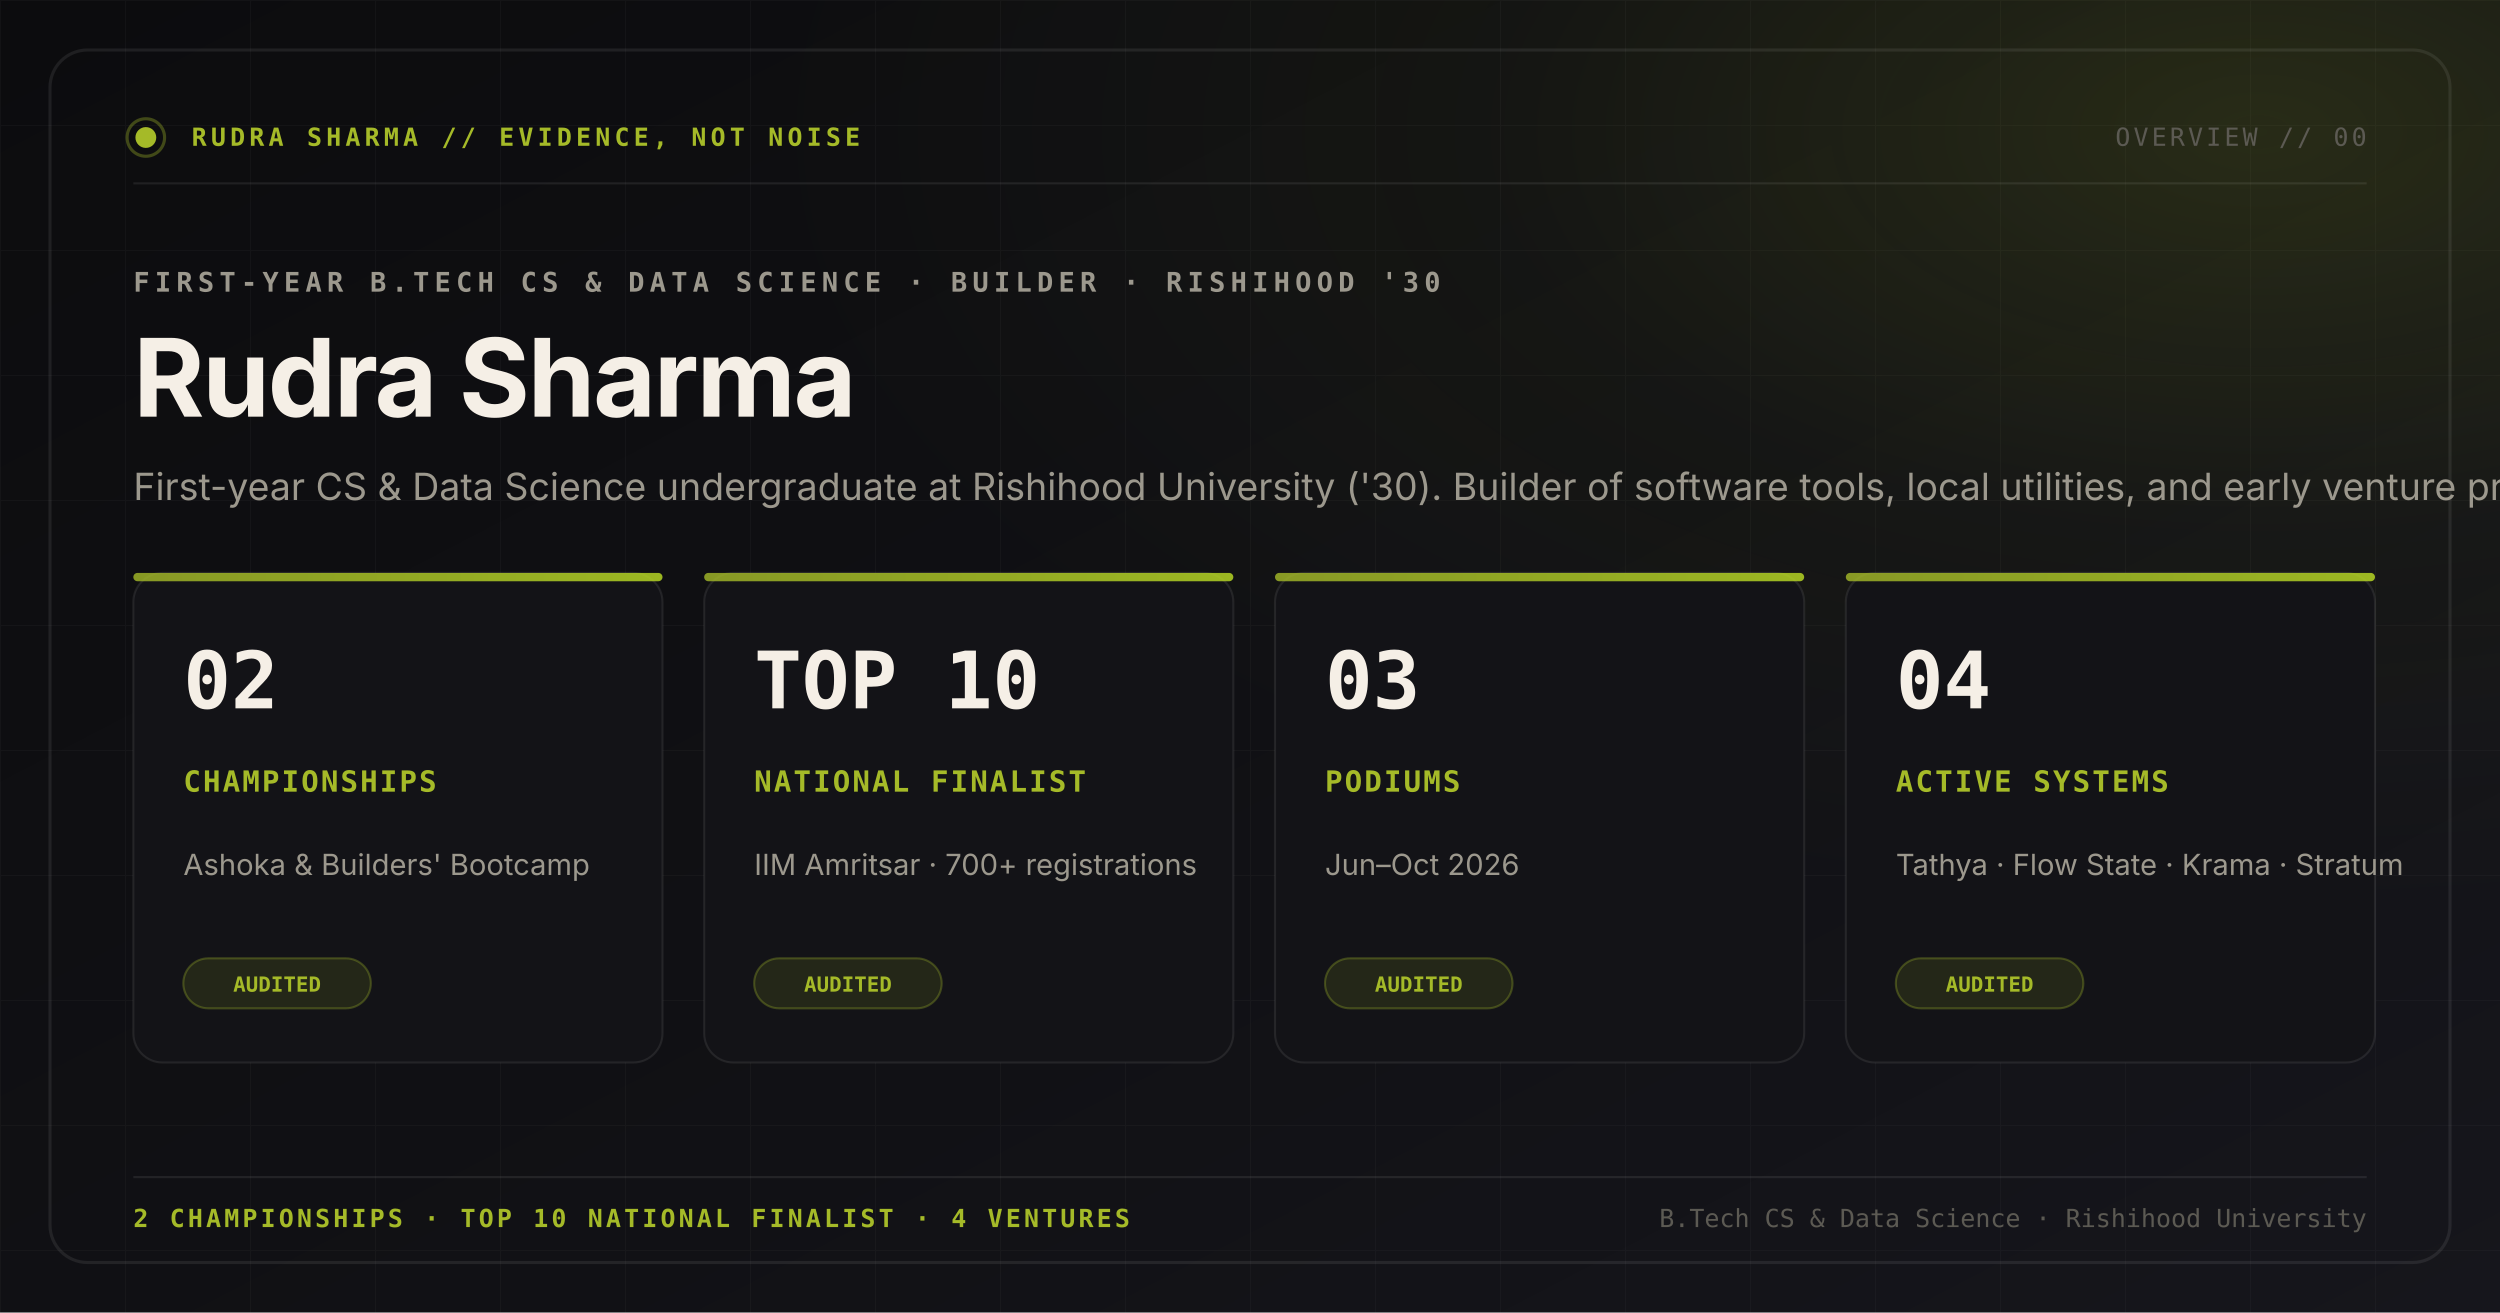
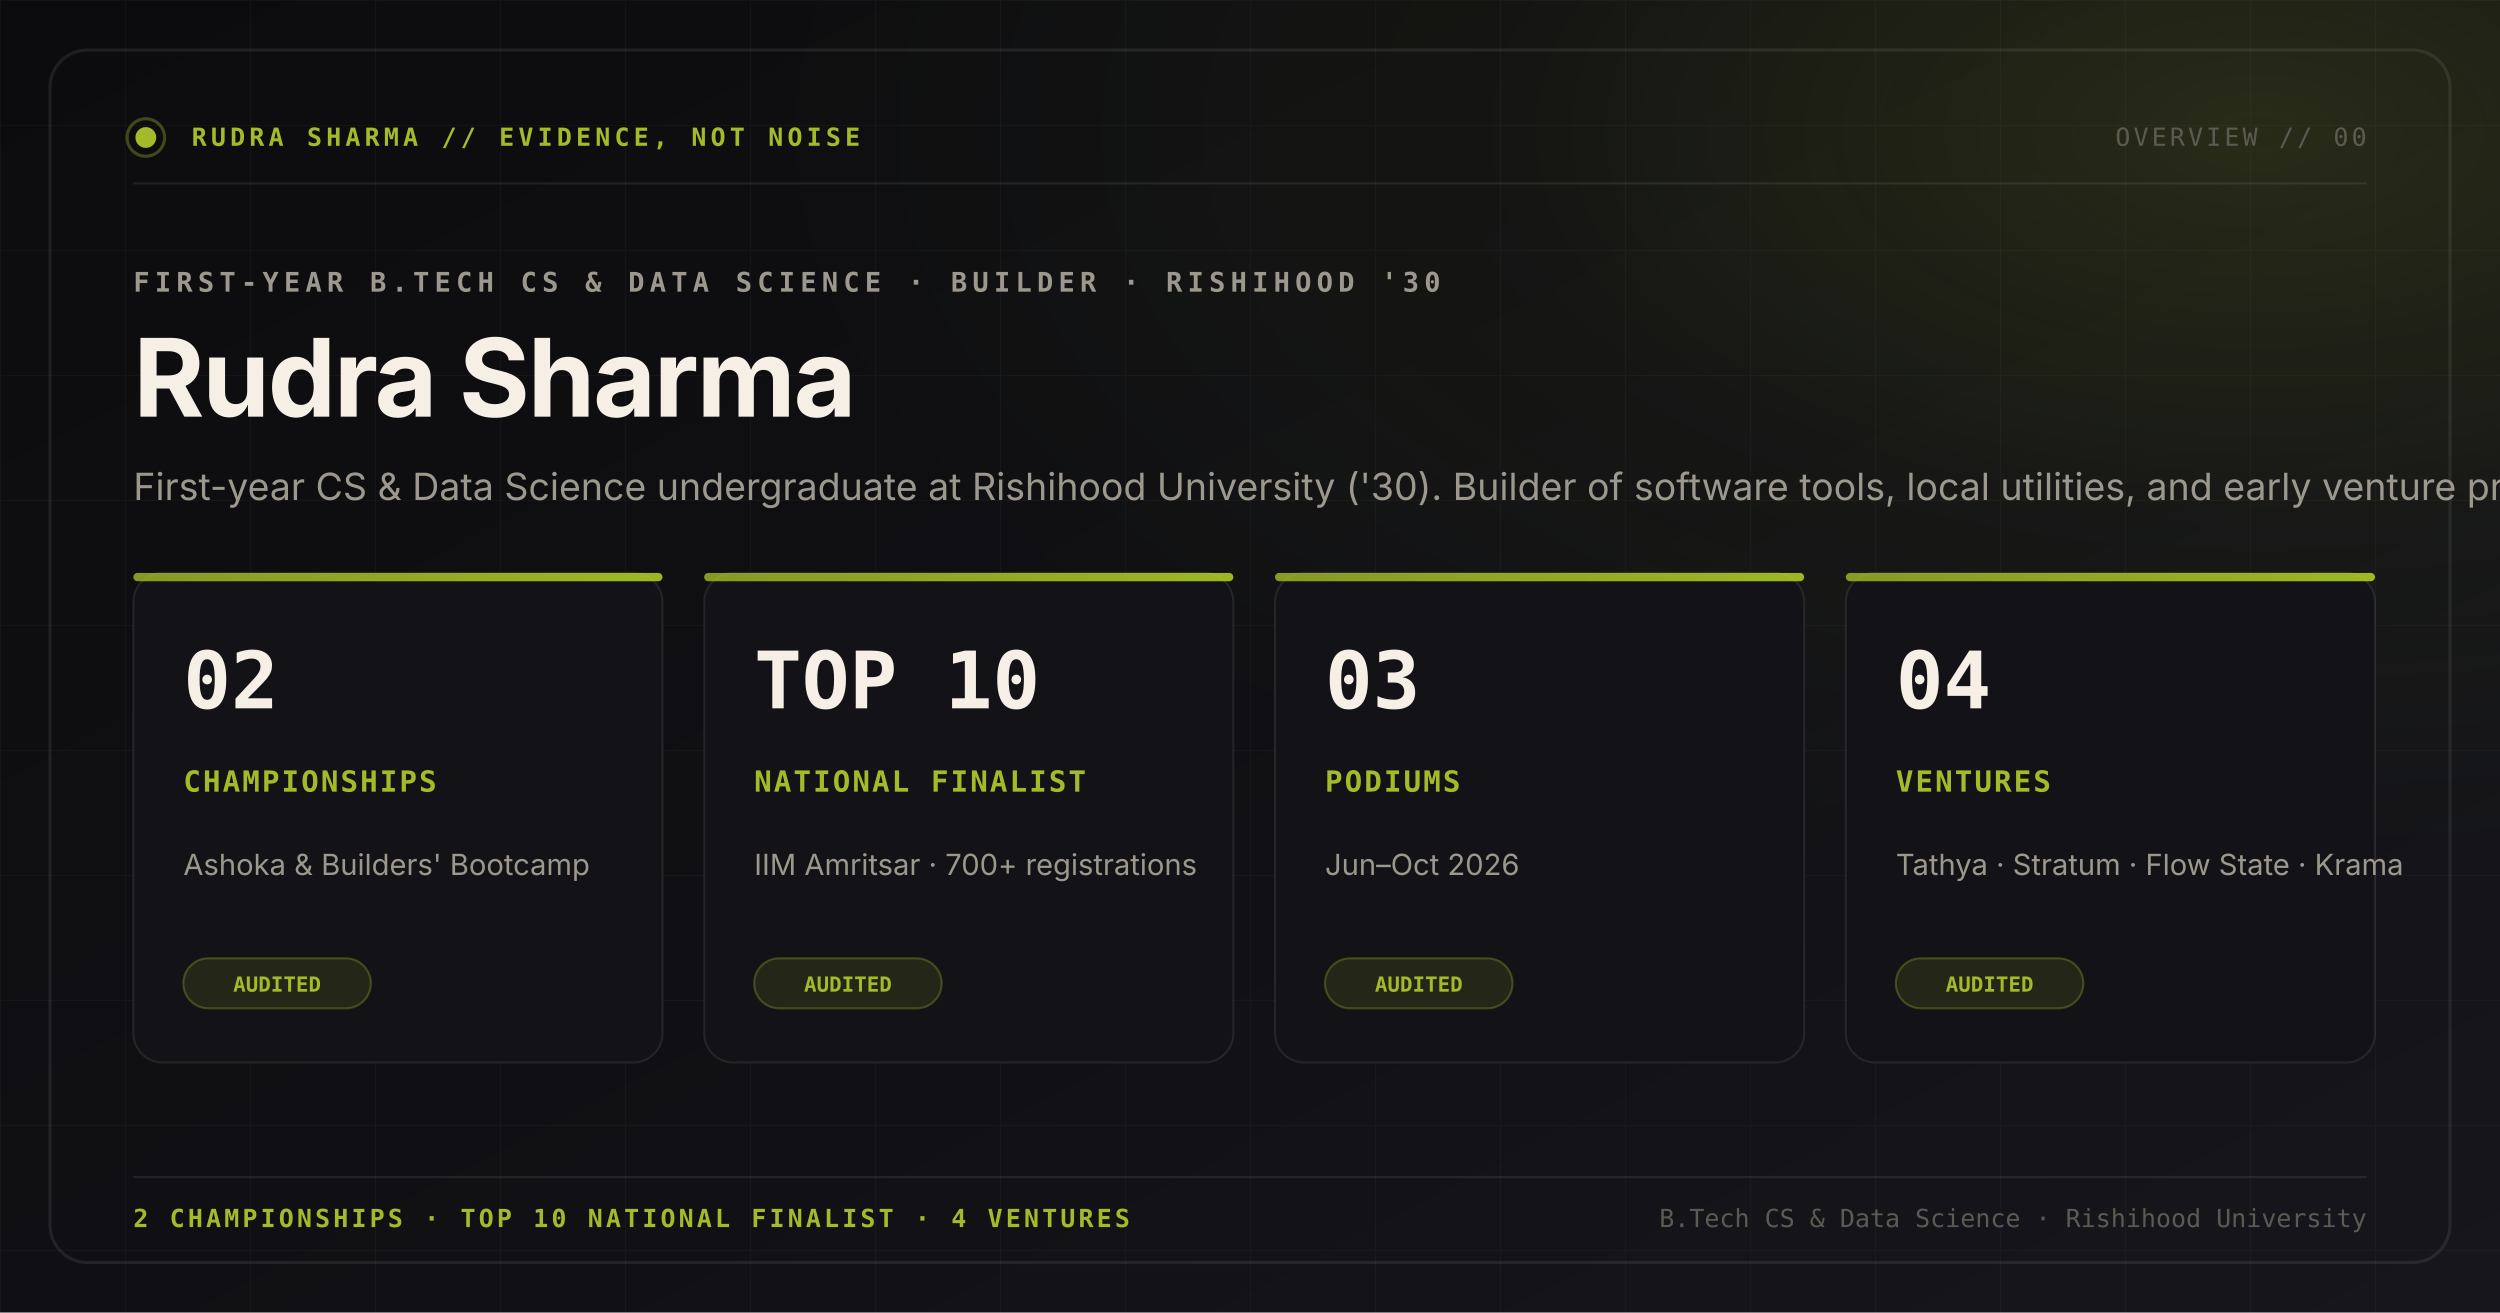
<svg xmlns="http://www.w3.org/2000/svg" viewBox="0 0 1200 630" width="1200" height="630">
  <defs>
    <linearGradient id="bgGrad" x1="0%" y1="0%" x2="100%" y2="100%">
      <stop offset="0%" stop-color="#0C0C0E" />
      <stop offset="60%" stop-color="#111115" />
      <stop offset="100%" stop-color="#16161C" />
    </linearGradient>
    <linearGradient id="accentGrad" x1="0%" y1="0%" x2="100%" y2="0%">
      <stop offset="0%" stop-color="#A5BA28" />
      <stop offset="100%" stop-color="#BEE024" />
    </linearGradient>
    <radialGradient id="cornerGlow" cx="90%" cy="10%" r="60%">
      <stop offset="0%" stop-color="#A5BA28" stop-opacity="0.16" />
      <stop offset="50%" stop-color="#A5BA28" stop-opacity="0.04" />
      <stop offset="100%" stop-color="#A5BA28" stop-opacity="0" />
    </radialGradient>
    <pattern id="tacticalGrid" width="60" height="60" patternUnits="userSpaceOnUse">
      <path d="M 60 0 L 0 0 0 60" fill="none" stroke="#FFFFFF" stroke-width="1" stroke-opacity="0.03" />
    </pattern>
    <style>
      .font-mono { font-family: 'JetBrains Mono', 'Menlo', 'Consolas', monospace; }
      .font-display { font-family: 'Syne', -apple-system, sans-serif; font-weight: 700; }
      .font-body { font-family: 'DM Sans', -apple-system, sans-serif; }
      .font-serif { font-family: 'Instrument Serif', Georgia, serif; font-style: italic; }
    </style>
  </defs>
  <rect width="1200" height="630" fill="url(#bgGrad)" />
  <rect width="1200" height="630" fill="url(#tacticalGrid)" />
  <rect width="1200" height="630" fill="url(#cornerGlow)" />
  <rect x="24" y="24" width="1152" height="582" rx="18" fill="none" stroke="#FFFFFF" stroke-opacity="0.08" stroke-width="1.5" />
  <g transform="translate(64, 60)">
    <circle cx="6" cy="6" r="5" fill="#A5BA28" />
    <circle cx="6" cy="6" r="9" fill="none" stroke="#A5BA28" stroke-opacity="0.35" stroke-width="1.5" />
    <text x="28" y="10" class="font-mono" font-size="12" font-weight="600" fill="#A5BA28" letter-spacing="2">
      RUDRA SHARMA // EVIDENCE, NOT NOISE
    </text>
    <text x="1072" y="10" text-anchor="end" class="font-mono" font-size="12" font-weight="500" fill="#5C5A53" letter-spacing="1.5">
      OVERVIEW // 00
    </text>
    <line x1="0" y1="28" x2="1072" y2="28" stroke="#FFFFFF" stroke-opacity="0.08" stroke-width="1" />
  </g>
  <g transform="translate(64, 120)">
    <text x="0" y="20" class="font-mono" font-size="13" font-weight="600" fill="#9C988D" letter-spacing="2.5">
      FIRST-YEAR B.TECH CS &amp; DATA SCIENCE · BUILDER · RISHIHOOD '30
    </text>
    <text x="0" y="80" class="font-display" font-size="52" fill="#F5EFE6" letter-spacing="-1">
      Rudra Sharma
    </text>
    <text x="0" y="120" class="font-body" font-size="18" fill="#9C988D" font-weight="400">
      First-year CS &amp; Data Science undergraduate at Rishihood University ('30). Builder of software tools, local utilities, and early venture prototypes, learning through live execution.
    </text>
  </g>
  <g transform="translate(64, 275)">
    <g transform="translate(0, 0)">
      <rect width="254" height="235" rx="14" fill="#131317" stroke="#FFFFFF" stroke-opacity="0.08" stroke-width="1" />
      <rect x="0" y="0" width="254" height="4" fill="url(#accentGrad)" opacity="0.8" rx="2" />
      <text x="24" y="65" class="font-mono" font-size="38" font-weight="700" fill="#F5EFE6">02</text>
      <text x="24" y="105" class="font-mono" font-size="14" font-weight="600" fill="#A5BA28" letter-spacing="1">CHAMPIONSHIPS</text>
      <text x="24" y="145" class="font-body" font-size="14" fill="#9C988D">Ashoka &amp; Builders' Bootcamp</text>
      <g transform="translate(24, 185)">
        <rect width="90" height="24" rx="12" fill="#A5BA28" fill-opacity="0.12" stroke="#A5BA28" stroke-opacity="0.3" stroke-width="1" />
        <text x="45" y="16" text-anchor="middle" class="font-mono" font-size="10" font-weight="600" fill="#A5BA28">AUDITED</text>
      </g>
    </g>
    <g transform="translate(274, 0)">
      <rect width="254" height="235" rx="14" fill="#131317" stroke="#FFFFFF" stroke-opacity="0.08" stroke-width="1" />
      <rect x="0" y="0" width="254" height="4" fill="url(#accentGrad)" opacity="0.8" rx="2" />
      <text x="24" y="65" class="font-mono" font-size="38" font-weight="700" fill="#F5EFE6">TOP 10</text>
      <text x="24" y="105" class="font-mono" font-size="14" font-weight="600" fill="#A5BA28" letter-spacing="1">NATIONAL FINALIST</text>
      <text x="24" y="145" class="font-body" font-size="14" fill="#9C988D">IIM Amritsar · 700+ registrations</text>
      <g transform="translate(24, 185)">
        <rect width="90" height="24" rx="12" fill="#A5BA28" fill-opacity="0.12" stroke="#A5BA28" stroke-opacity="0.3" stroke-width="1" />
        <text x="45" y="16" text-anchor="middle" class="font-mono" font-size="10" font-weight="600" fill="#A5BA28">AUDITED</text>
      </g>
    </g>
    <g transform="translate(548, 0)">
      <rect width="254" height="235" rx="14" fill="#131317" stroke="#FFFFFF" stroke-opacity="0.08" stroke-width="1" />
      <rect x="0" y="0" width="254" height="4" fill="url(#accentGrad)" opacity="0.8" rx="2" />
      <text x="24" y="65" class="font-mono" font-size="38" font-weight="700" fill="#F5EFE6">03</text>
      <text x="24" y="105" class="font-mono" font-size="14" font-weight="600" fill="#A5BA28" letter-spacing="1">PODIUMS</text>
      <text x="24" y="145" class="font-body" font-size="14" fill="#9C988D">Jun–Oct 2026</text>
      <g transform="translate(24, 185)">
        <rect width="90" height="24" rx="12" fill="#A5BA28" fill-opacity="0.12" stroke="#A5BA28" stroke-opacity="0.3" stroke-width="1" />
        <text x="45" y="16" text-anchor="middle" class="font-mono" font-size="10" font-weight="600" fill="#A5BA28">AUDITED</text>
      </g>
    </g>
    <g transform="translate(822, 0)">
      <rect width="254" height="235" rx="14" fill="#131317" stroke="#FFFFFF" stroke-opacity="0.08" stroke-width="1" />
      <rect x="0" y="0" width="254" height="4" fill="url(#accentGrad)" opacity="0.8" rx="2" />
      <text x="24" y="65" class="font-mono" font-size="38" font-weight="700" fill="#F5EFE6">04</text>
-       <text x="24" y="105" class="font-mono" font-size="14" font-weight="600" fill="#A5BA28" letter-spacing="1">ACTIVE SYSTEMS</text>
-       <text x="24" y="145" class="font-body" font-size="14" fill="#9C988D">Tathya · Flow State · Krama · Stratum</text>
+       <text x="24" y="105" class="font-mono" font-size="14" font-weight="600" fill="#A5BA28" letter-spacing="1">VENTURES</text>
+       <text x="24" y="145" class="font-body" font-size="14" fill="#9C988D">Tathya · Stratum · Flow State · Krama</text>
      <g transform="translate(24, 185)">
        <rect width="90" height="24" rx="12" fill="#A5BA28" fill-opacity="0.12" stroke="#A5BA28" stroke-opacity="0.3" stroke-width="1" />
        <text x="45" y="16" text-anchor="middle" class="font-mono" font-size="10" font-weight="600" fill="#A5BA28">AUDITED</text>
      </g>
    </g>
  </g>
  <g transform="translate(64, 565)">
    <line x1="0" y1="0" x2="1072" y2="0" stroke="#FFFFFF" stroke-opacity="0.08" stroke-width="1" />
    <text x="0" y="24" class="font-mono" font-size="12" font-weight="600" fill="#A5BA28" letter-spacing="1.5">
      2 CHAMPIONSHIPS · TOP 10 NATIONAL FINALIST · 4 VENTURES
    </text>
    <text x="1072" y="24" text-anchor="end" class="font-mono" font-size="12" fill="#5C5A53">
      B.Tech CS &amp; Data Science · Rishihood University
    </text>
  </g>
</svg>
